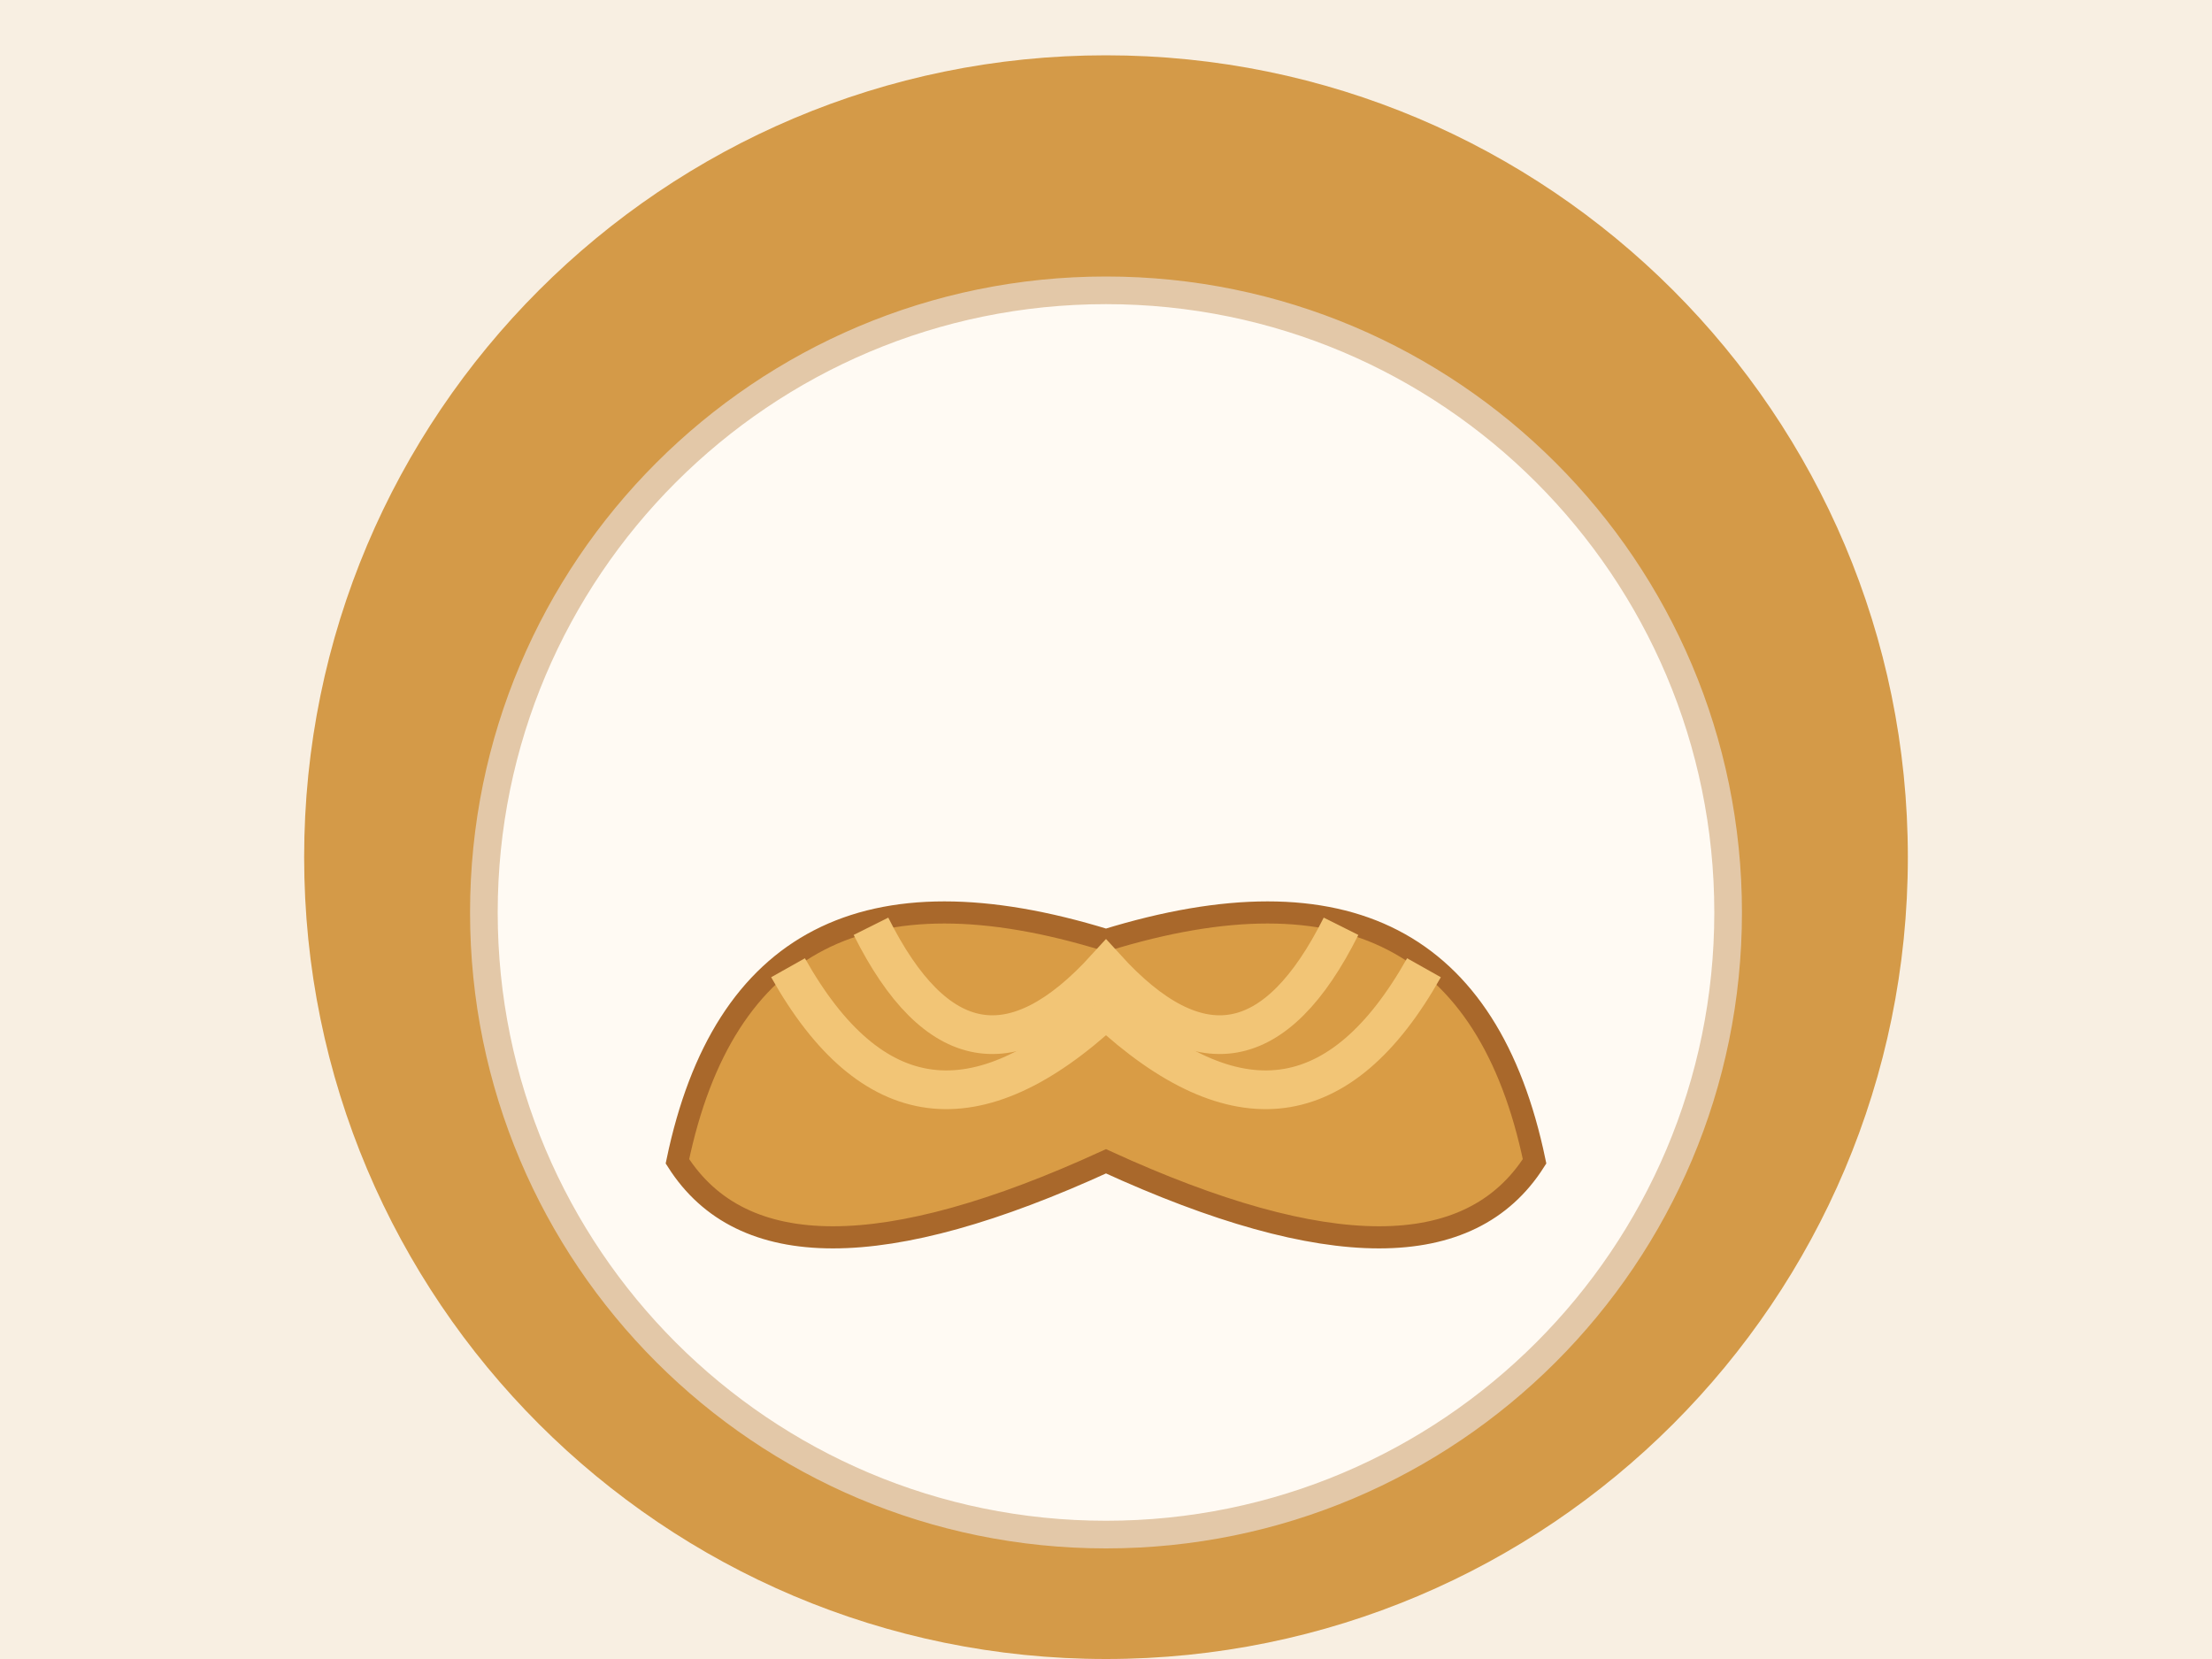
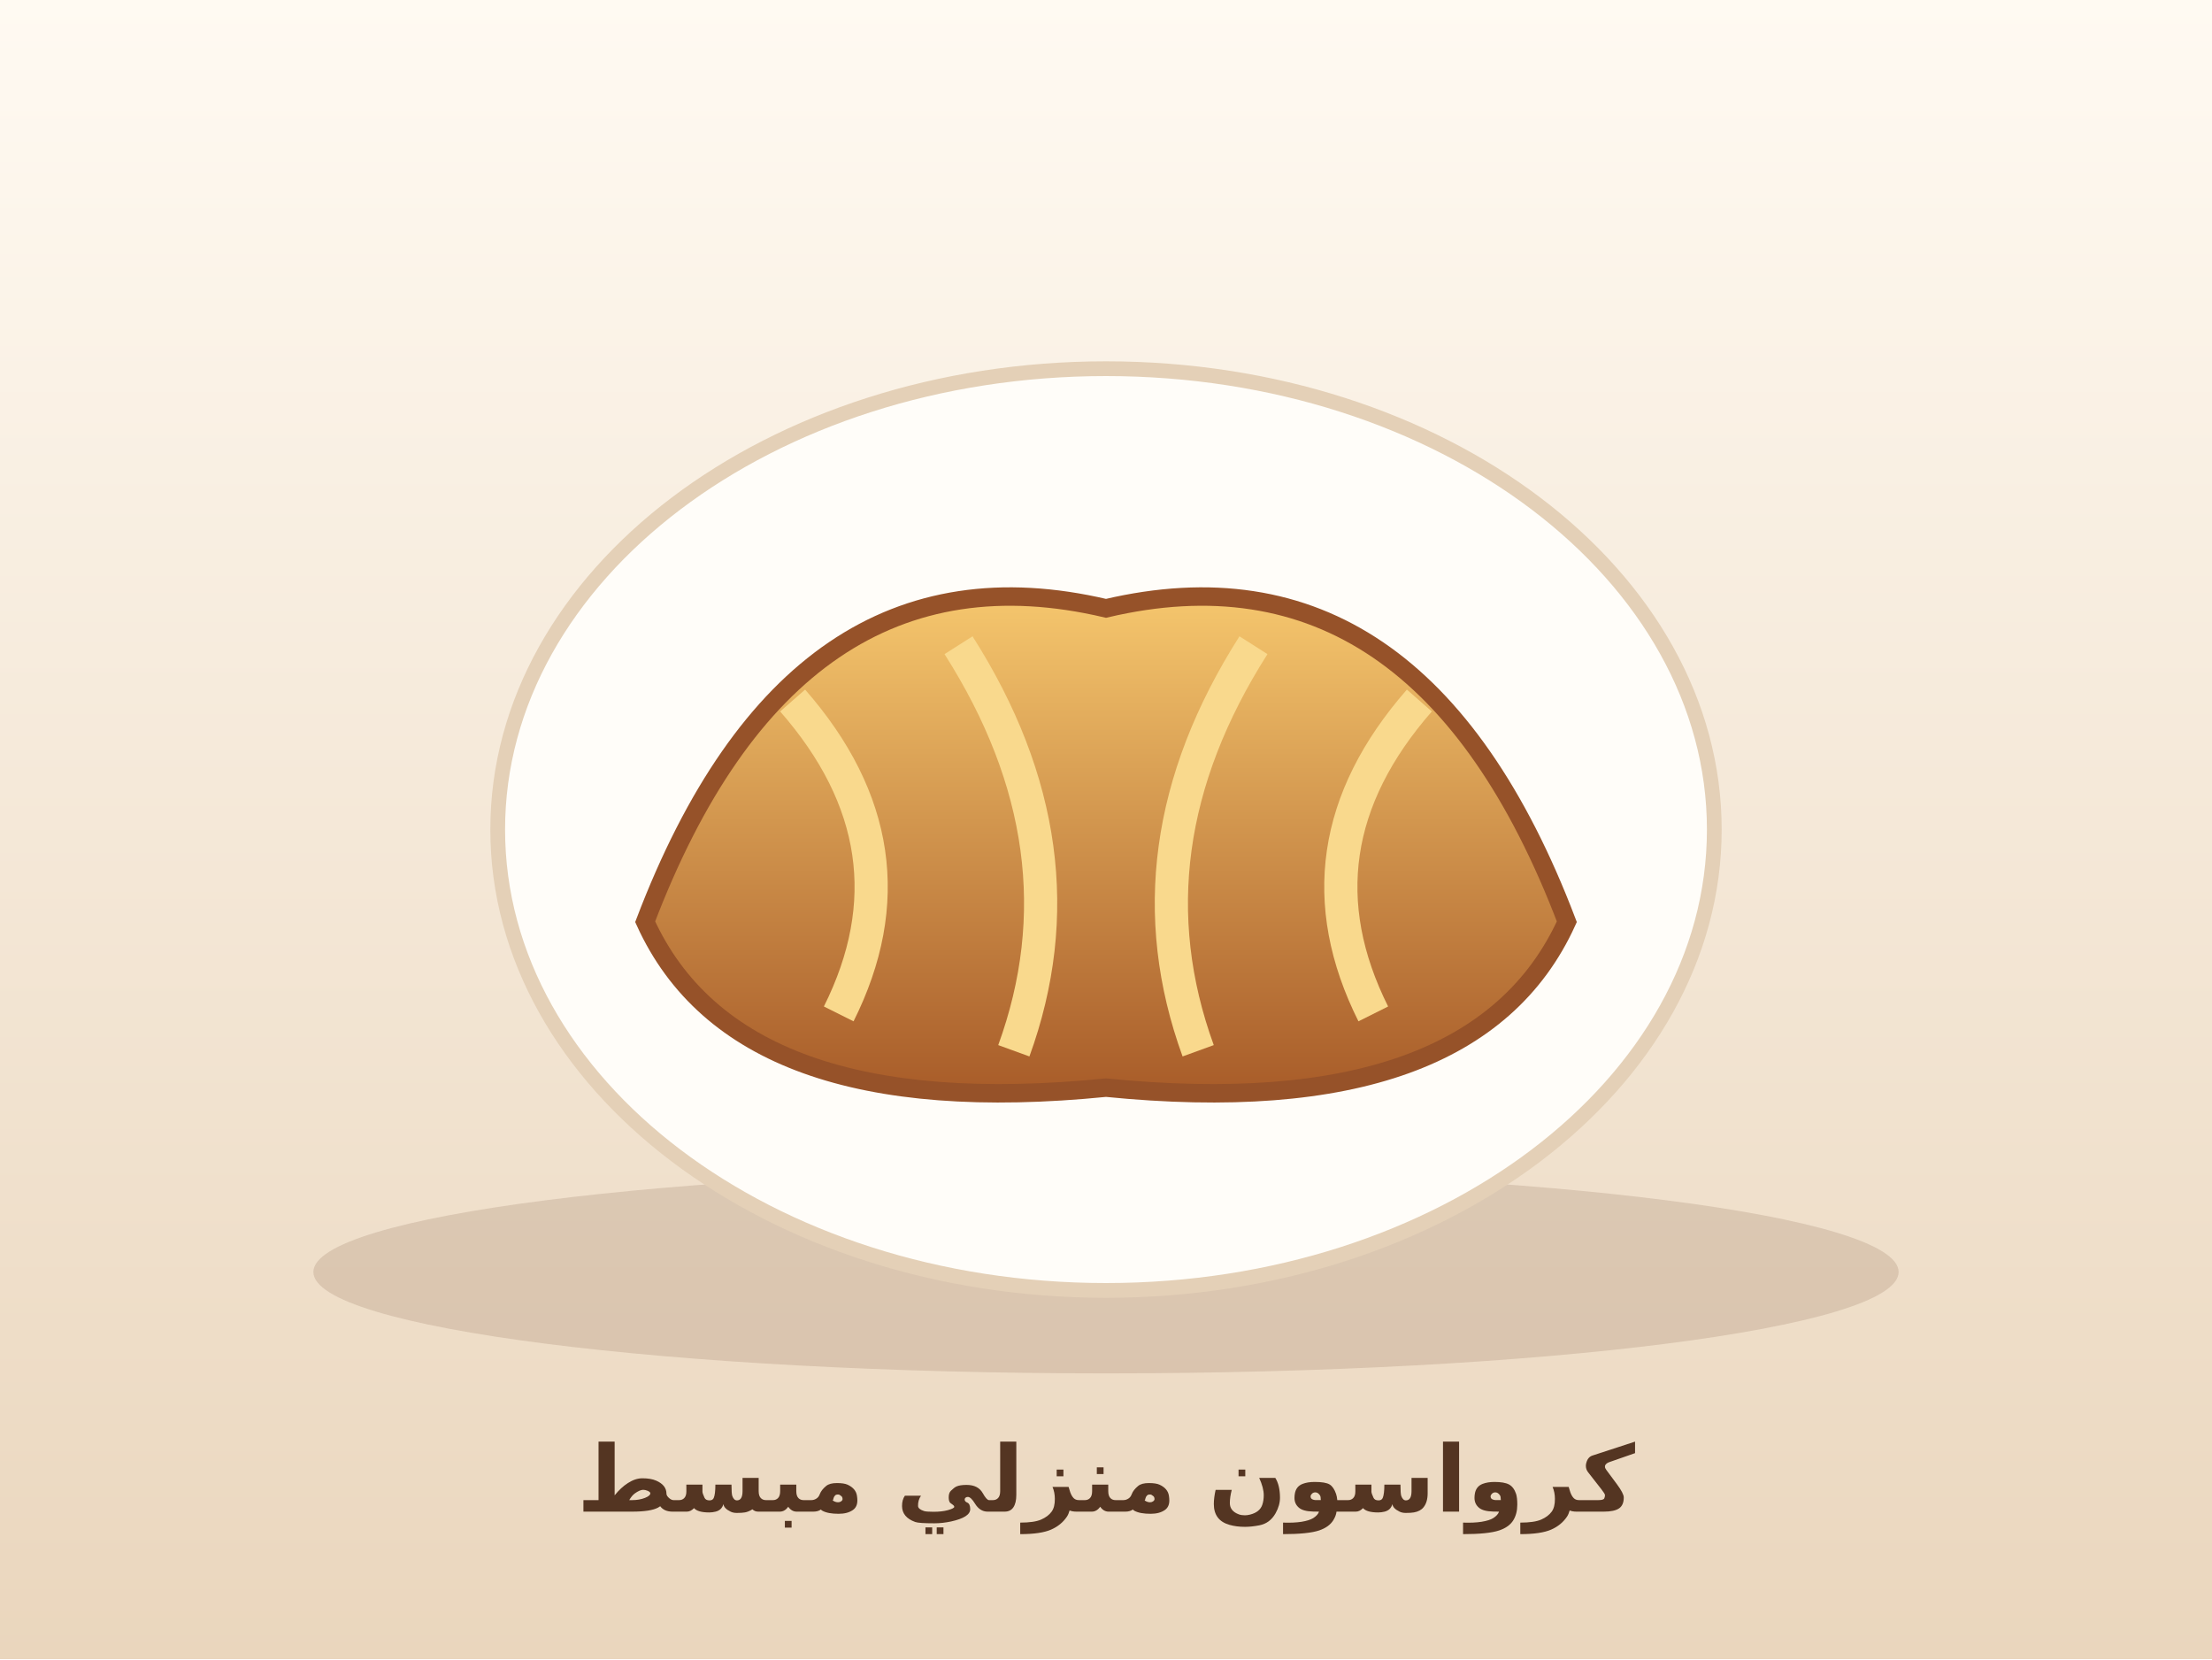
- <svg xmlns="http://www.w3.org/2000/svg" width="800" height="600">
-   <rect width="800" height="600" fill="#f8efe2" />
-   <circle cx="400" cy="310" r="290" fill="#d49a48" />
-   <circle cx="400" cy="330" r="225" fill="#fffaf3" stroke="#e3c8a8" stroke-width="10" />
-   <path d="M245 420 Q270 300 400 340 Q530 300 555 420 Q520 475 400 420 Q280 475 245 420Z" fill="#d99c45" stroke="#a9682b" stroke-width="8" />
-   <path d="M285 350 Q330 430 400 365 Q470 430 515 350" fill="none" stroke="#f2c576" stroke-width="14" />
-   <path d="M315 335 Q350 405 400 350 Q450 405 485 335" fill="none" stroke="#f2c576" stroke-width="14" />
+ <svg xmlns="http://www.w3.org/2000/svg" viewBox="0 0 1200 900">
+   <defs>
+     <linearGradient id="b" x2="0" y2="1">
+       <stop stop-color="#fffaf2" />
+       <stop offset="1" stop-color="#ead6bd" />
+     </linearGradient>
+     <linearGradient id="p" x2="0" y2="1">
+       <stop stop-color="#f5c66d" />
+       <stop offset="1" stop-color="#a85c29" />
+     </linearGradient>
+   </defs>
+   <rect width="1200" height="900" fill="url(#b)" />
+   <ellipse cx="600" cy="690" rx="430" ry="55" fill="#6b432d" opacity=".16" />
+   <ellipse cx="600" cy="450" rx="330" ry="250" fill="#fffdf9" stroke="#e4d0b7" stroke-width="8" />
+   <path d="M350 500q80-210 250-170q170-40 250 170q-50 110-250 90q-200 20-250-90z" fill="url(#p)" stroke="#965229" stroke-width="10" />
+   <g fill="none" stroke="#f9d98d" stroke-width="18">
+     <path d="M430 380q70 80 25 170" />
+     <path d="M520 350q70 110 30 220" />
+     <path d="M680 350q-70 110-30 220" />
+     <path d="M770 380q-70 80-25 170" />
+   </g>
+   <text x="600" y="820" text-anchor="middle" font-family="Arial,sans-serif" font-size="50" font-weight="700" fill="#543522">كرواسون منزلي مبسط</text>
</svg>
